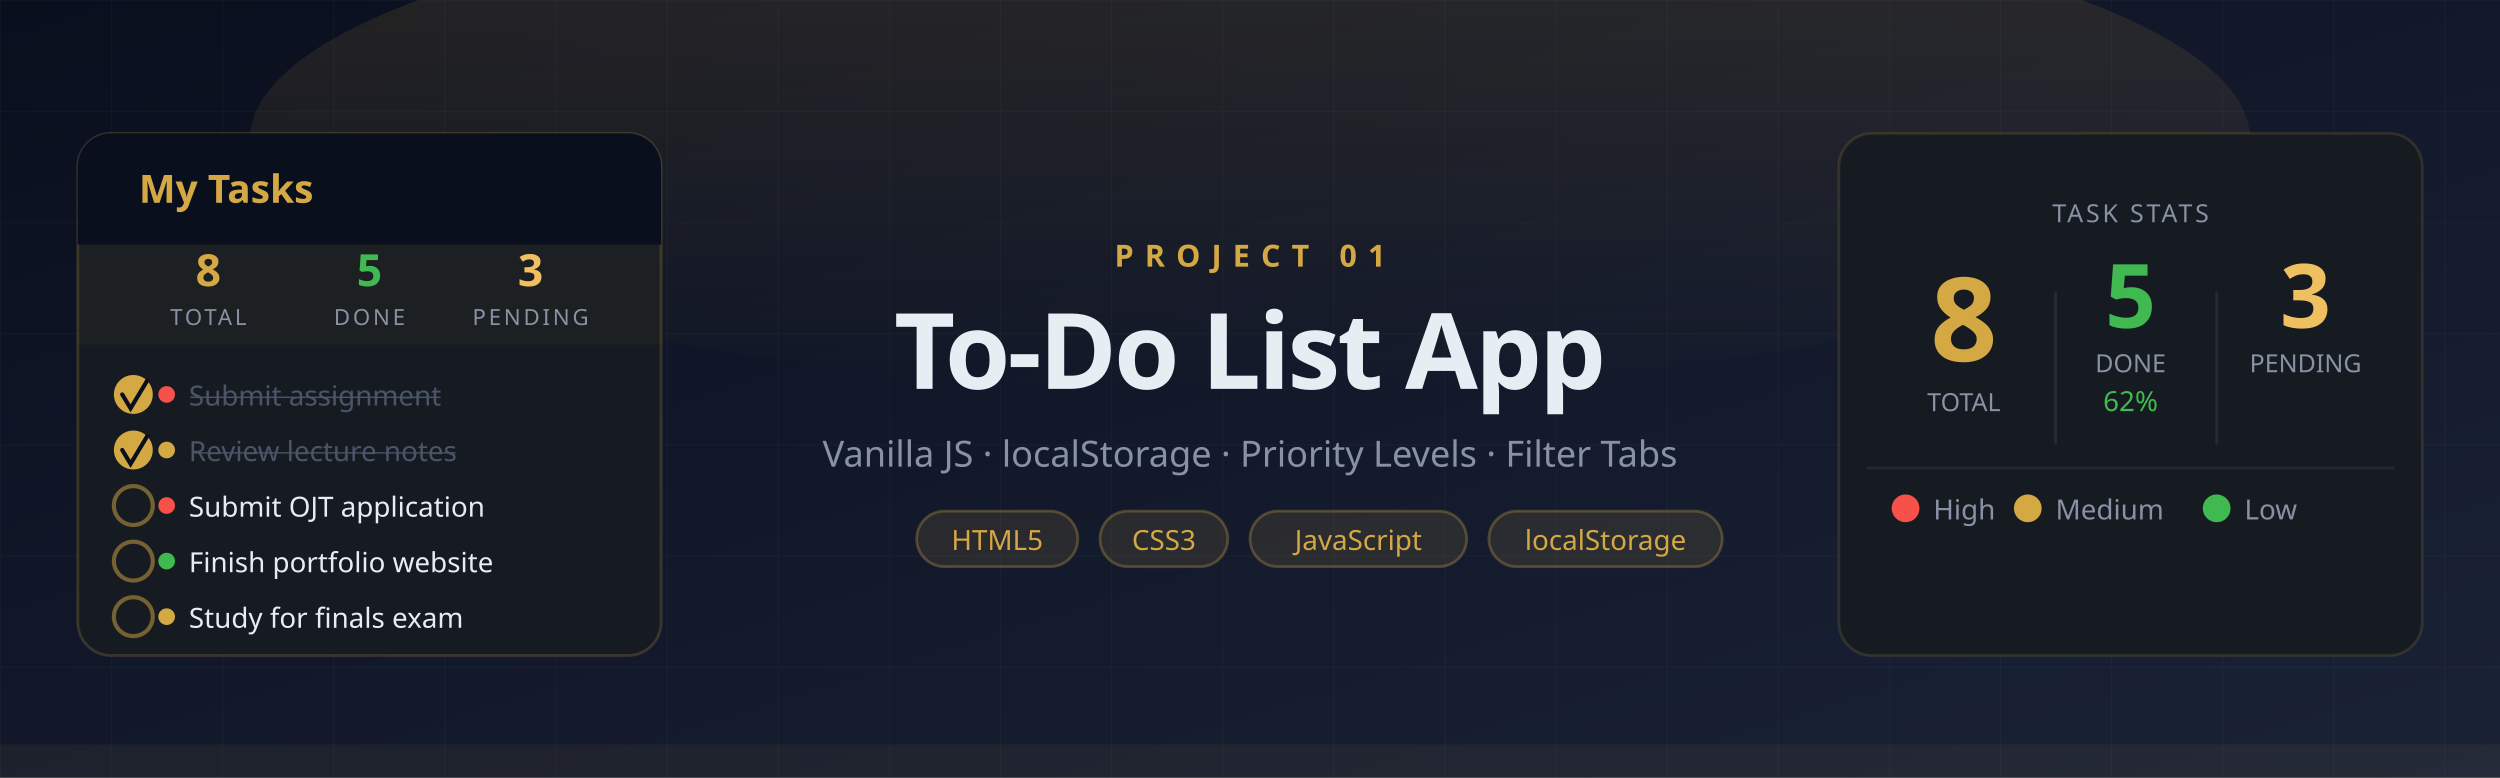
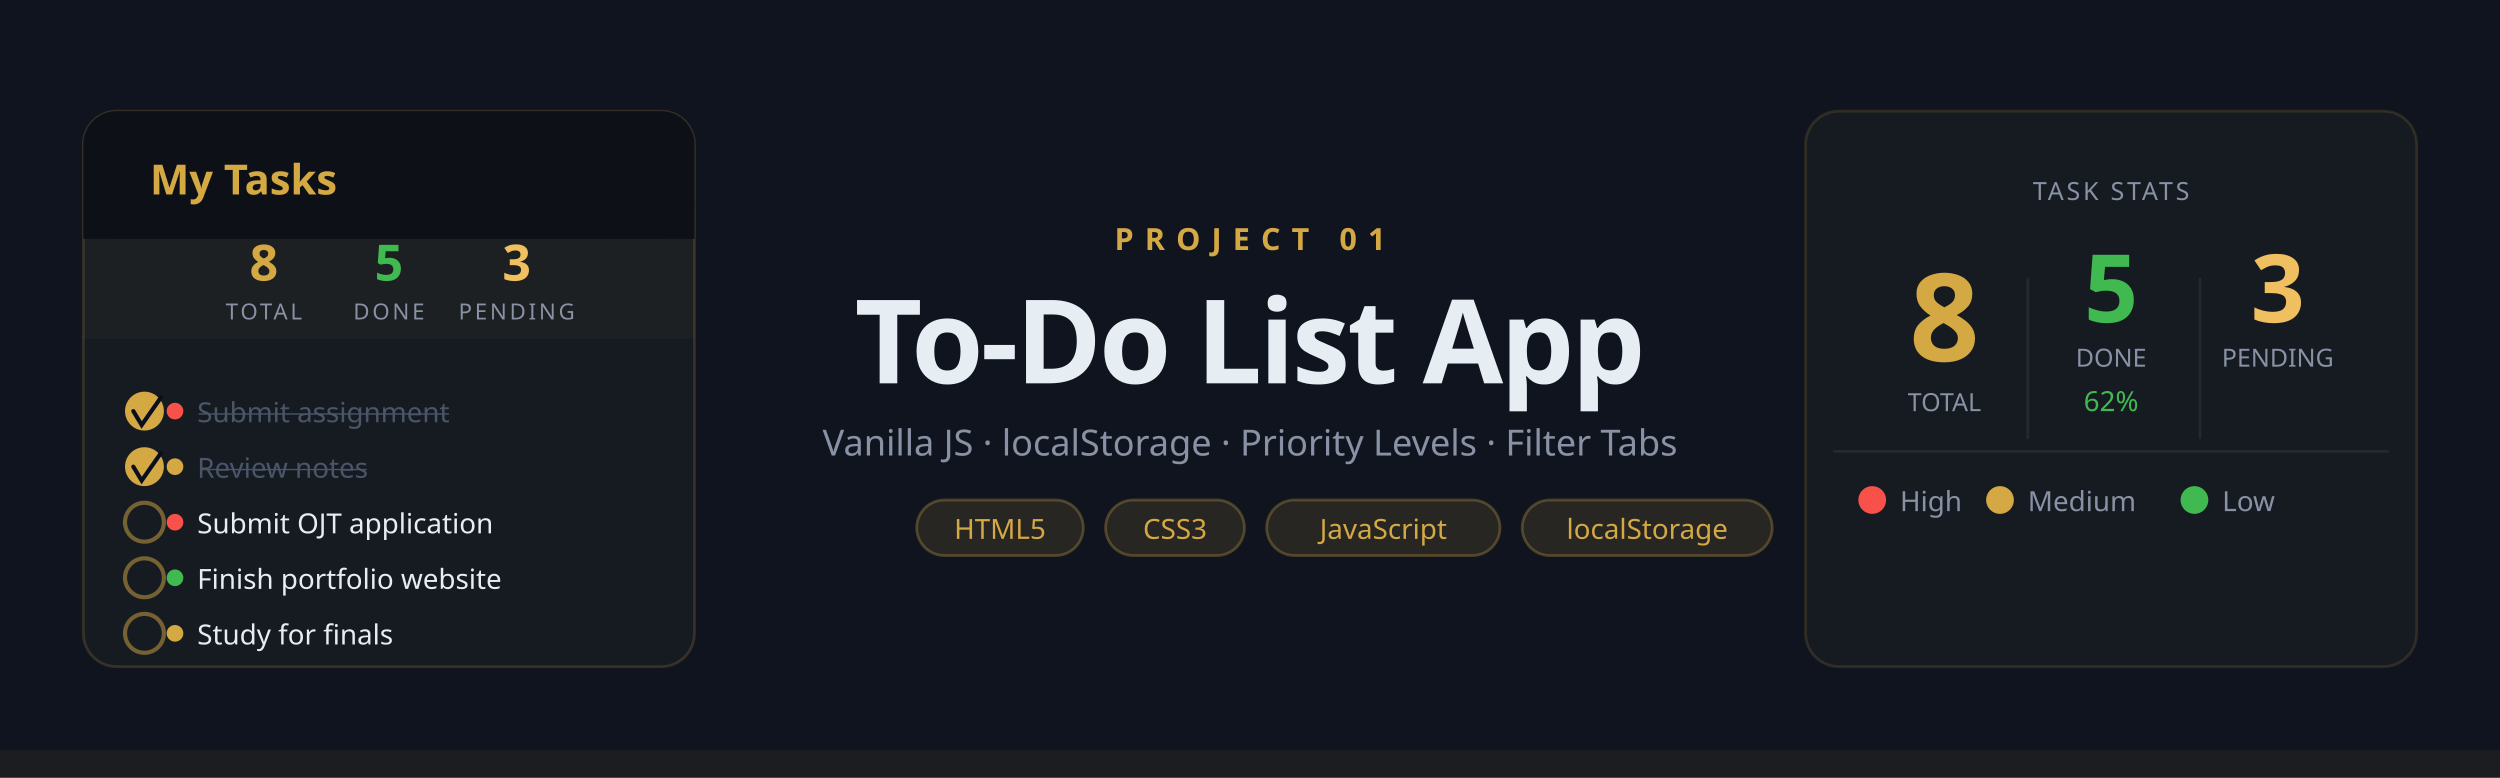
- <svg xmlns="http://www.w3.org/2000/svg" viewBox="0 0 900 280" font-family="'Segoe UI', system-ui, sans-serif">
-   <defs>
-     <linearGradient id="bg" x1="0" y1="0" x2="1" y2="1">
-       <stop offset="0%" stop-color="#0a0f1e" />
-       <stop offset="100%" stop-color="#1a2236" />
-     </linearGradient>
-     <linearGradient id="glow" x1="0" y1="0" x2="0" y2="1">
-       <stop offset="0%" stop-color="#d4a843" stop-opacity="0.15" />
-       <stop offset="100%" stop-color="#d4a843" stop-opacity="0" />
-     </linearGradient>
-   </defs>
-   <rect width="900" height="280" fill="url(#bg)" />
-   <ellipse cx="450" cy="50" rx="360" ry="90" fill="url(#glow)" />
-   <pattern id="grid" width="40" height="40" patternUnits="userSpaceOnUse">
-     <path d="M 40 0 L 0 0 0 40" fill="none" stroke="#ffffff" stroke-width="0.4" stroke-opacity="0.04" />
-   </pattern>
-   <rect width="900" height="280" fill="url(#grid)" />
-   <rect x="28" y="48" width="210" height="188" rx="12" fill="#161b22" stroke="#d4a843" stroke-width="1" stroke-opacity="0.2" />
-   <rect x="28" y="48" width="210" height="40" rx="12" fill="#0a0f1e" />
-   <rect x="28" y="76" width="210" height="12" fill="#0a0f1e" />
-   <text x="50" y="73" font-size="14" font-weight="700" fill="#d4a843">My Tasks</text>
-   <rect x="28" y="88" width="210" height="36" fill="#d4a843" fill-opacity="0.04" />
-   <text x="75" y="103" font-size="16" font-weight="700" fill="#d4a843" text-anchor="middle">8</text>
-   <text x="75" y="117" font-size="8" fill="#8892a4" text-anchor="middle" letter-spacing="1">TOTAL</text>
-   <text x="133" y="103" font-size="16" font-weight="700" fill="#3fb950" text-anchor="middle">5</text>
-   <text x="133" y="117" font-size="8" fill="#8892a4" text-anchor="middle" letter-spacing="1">DONE</text>
-   <text x="191" y="103" font-size="16" font-weight="700" fill="#f0c060" text-anchor="middle">3</text>
-   <text x="191" y="117" font-size="8" fill="#8892a4" text-anchor="middle" letter-spacing="1">PENDING</text>
-   <circle cx="48" cy="142" r="7" fill="#d4a843" />
-   <polyline points="44,142 47,147 53,137" fill="none" stroke="#0a0f1e" stroke-width="1.5" stroke-linecap="round" />
-   <circle cx="60" cy="142" r="3" fill="#f85149" />
-   <text x="68" y="146" font-size="10" fill="#4a5568" text-decoration="line-through">Submit assignment</text>
-   <circle cx="48" cy="162" r="7" fill="#d4a843" />
-   <polyline points="44,162 47,167 53,157" fill="none" stroke="#0a0f1e" stroke-width="1.5" stroke-linecap="round" />
-   <circle cx="60" cy="162" r="3" fill="#d4a843" />
-   <text x="68" y="166" font-size="10" fill="#4a5568" text-decoration="line-through">Review lecture notes</text>
-   <circle cx="48" cy="182" r="7" fill="none" stroke="#d4a843" stroke-width="1.5" stroke-opacity="0.5" />
-   <circle cx="60" cy="182" r="3" fill="#f85149" />
-   <text x="68" y="186" font-size="10" fill="#e6edf3">Submit OJT application</text>
-   <circle cx="48" cy="202" r="7" fill="none" stroke="#d4a843" stroke-width="1.5" stroke-opacity="0.5" />
-   <circle cx="60" cy="202" r="3" fill="#3fb950" />
-   <text x="68" y="206" font-size="10" fill="#e6edf3">Finish portfolio website</text>
-   <circle cx="48" cy="222" r="7" fill="none" stroke="#d4a843" stroke-width="1.5" stroke-opacity="0.5" />
-   <circle cx="60" cy="222" r="3" fill="#d4a843" />
-   <text x="68" y="226" font-size="10" fill="#e6edf3">Study for finals exam</text>
-   <text x="450" y="96" font-size="11" font-weight="600" fill="#d4a843" text-anchor="middle" letter-spacing="4">PROJECT 01</text>
-   <text x="450" y="140" font-size="38" font-weight="900" fill="#e6edf3" text-anchor="middle" letter-spacing="-1">To-Do List App</text>
-   <text x="450" y="168" font-size="13" fill="#8892a4" text-anchor="middle">Vanilla JS · localStorage · Priority Levels · Filter Tabs</text>
-   <rect x="330" y="184" width="58" height="20" rx="10" fill="#d4a843" fill-opacity="0.12" stroke="#d4a843" stroke-width="1" stroke-opacity="0.3" />
-   <text x="359" y="198" font-size="10" fill="#d4a843" text-anchor="middle">HTML5</text>
-   <rect x="396" y="184" width="46" height="20" rx="10" fill="#d4a843" fill-opacity="0.12" stroke="#d4a843" stroke-width="1" stroke-opacity="0.3" />
-   <text x="419" y="198" font-size="10" fill="#d4a843" text-anchor="middle">CSS3</text>
-   <rect x="450" y="184" width="78" height="20" rx="10" fill="#d4a843" fill-opacity="0.12" stroke="#d4a843" stroke-width="1" stroke-opacity="0.3" />
-   <text x="489" y="198" font-size="10" fill="#d4a843" text-anchor="middle">JavaScript</text>
-   <rect x="536" y="184" width="84" height="20" rx="10" fill="#d4a843" fill-opacity="0.12" stroke="#d4a843" stroke-width="1" stroke-opacity="0.3" />
-   <text x="578" y="198" font-size="10" fill="#d4a843" text-anchor="middle">localStorage</text>
-   <rect x="662" y="48" width="210" height="188" rx="12" fill="#161b22" stroke="#d4a843" stroke-width="1" stroke-opacity="0.15" />
-   <text x="767" y="80" font-size="9" fill="#8892a4" text-anchor="middle" letter-spacing="1">TASK STATS</text>
-   <text x="707" y="130" font-size="42" font-weight="900" fill="#d4a843" text-anchor="middle">8</text>
-   <text x="707" y="148" font-size="9" fill="#8892a4" text-anchor="middle">TOTAL</text>
-   <line x1="740" y1="105" x2="740" y2="160" stroke="#ffffff" stroke-opacity="0.07" stroke-width="1" />
-   <text x="767" y="118" font-size="32" font-weight="900" fill="#3fb950" text-anchor="middle">5</text>
-   <text x="767" y="134" font-size="9" fill="#8892a4" text-anchor="middle">DONE</text>
-   <text x="767" y="148" font-size="10" fill="#3fb950" text-anchor="middle">62%</text>
-   <line x1="798" y1="105" x2="798" y2="160" stroke="#ffffff" stroke-opacity="0.07" stroke-width="1" />
-   <text x="830" y="118" font-size="32" font-weight="900" fill="#f0c060" text-anchor="middle">3</text>
-   <text x="830" y="134" font-size="9" fill="#8892a4" text-anchor="middle">PENDING</text>
-   <rect x="672" y="168" width="190" height="1" fill="#ffffff" fill-opacity="0.06" />
-   <circle cx="686" cy="183" r="5" fill="#f85149" />
-   <text x="696" y="187" font-size="10" fill="#8892a4">High</text>
-   <circle cx="730" cy="183" r="5" fill="#d4a843" />
-   <text x="740" y="187" font-size="10" fill="#8892a4">Medium</text>
-   <circle cx="798" cy="183" r="5" fill="#3fb950" />
-   <text x="808" y="187" font-size="10" fill="#8892a4">Low</text>
-   <rect x="0" y="268" width="900" height="12" fill="#d4a843" fill-opacity="0.06" />
+ <svg xmlns="http://www.w3.org/2000/svg" viewBox="0 0 900 280" font-family="'Segoe UI',sans-serif">
+   <rect width="900" height="280" fill="#0a0f1e" />
+   <rect x="0" y="0" width="900" height="280" fill="#d4a843" fill-opacity=".03" />
+   <rect x="30" y="40" width="220" height="200" rx="12" fill="#161b22" stroke="#d4a843" stroke-opacity=".18" stroke-width="1" />
+   <rect x="30" y="40" width="220" height="46" rx="12" fill="#0d1117" />
+   <rect x="30" y="74" width="220" height="12" fill="#0d1117" />
+   <text x="54" y="70" font-size="15" font-weight="700" fill="#d4a843">My Tasks</text>
+   <rect x="30" y="86" width="220" height="36" fill="#d4a843" fill-opacity=".04" />
+   <text x="95" y="101" font-size="18" font-weight="700" fill="#d4a843" text-anchor="middle">8</text>
+   <text x="95" y="115" font-size="8" fill="#8892a4" text-anchor="middle" letter-spacing="1">TOTAL</text>
+   <text x="140" y="101" font-size="18" font-weight="700" fill="#3fb950" text-anchor="middle">5</text>
+   <text x="140" y="115" font-size="8" fill="#8892a4" text-anchor="middle" letter-spacing="1">DONE</text>
+   <text x="186" y="101" font-size="18" font-weight="700" fill="#f0c060" text-anchor="middle">3</text>
+   <text x="186" y="115" font-size="8" fill="#8892a4" text-anchor="middle" letter-spacing="1">PENDING</text>
+   <circle cx="52" cy="148" r="7" fill="#d4a843" />
+   <polyline points="48,148 51,153 58,143" fill="none" stroke="#0a0f1e" stroke-width="1.5" stroke-linecap="round" />
+   <circle cx="63" cy="148" r="3" fill="#f85149" />
+   <text x="71" y="152" font-size="10" fill="#4a5568" text-decoration="line-through">Submit assignment</text>
+   <circle cx="52" cy="168" r="7" fill="#d4a843" />
+   <polyline points="48,168 51,173 58,163" fill="none" stroke="#0a0f1e" stroke-width="1.5" stroke-linecap="round" />
+   <circle cx="63" cy="168" r="3" fill="#d4a843" />
+   <text x="71" y="172" font-size="10" fill="#4a5568" text-decoration="line-through">Review notes</text>
+   <circle cx="52" cy="188" r="7" fill="none" stroke="#d4a843" stroke-width="1.5" stroke-opacity=".5" />
+   <circle cx="63" cy="188" r="3" fill="#f85149" />
+   <text x="71" y="192" font-size="10" fill="#e6edf3">Submit OJT application</text>
+   <circle cx="52" cy="208" r="7" fill="none" stroke="#d4a843" stroke-width="1.5" stroke-opacity=".5" />
+   <circle cx="63" cy="208" r="3" fill="#3fb950" />
+   <text x="71" y="212" font-size="10" fill="#e6edf3">Finish portfolio website</text>
+   <circle cx="52" cy="228" r="7" fill="none" stroke="#d4a843" stroke-width="1.5" stroke-opacity=".5" />
+   <circle cx="63" cy="228" r="3" fill="#d4a843" />
+   <text x="71" y="232" font-size="10" fill="#e6edf3">Study for finals</text>
+   <text x="450" y="90" font-size="11" font-weight="600" fill="#d4a843" text-anchor="middle" letter-spacing="4">PROJECT  01</text>
+   <text x="450" y="138" font-size="42" font-weight="900" fill="#e6edf3" text-anchor="middle" letter-spacing="-1">To-Do List App</text>
+   <text x="450" y="164" font-size="13" fill="#8892a4" text-anchor="middle">Vanilla JS · localStorage · Priority Levels · Filter Tabs</text>
+   <rect x="330" y="180" width="60" height="20" rx="10" fill="#d4a843" fill-opacity=".12" stroke="#d4a843" stroke-opacity=".3" stroke-width="1" />
+   <text x="360" y="194" font-size="10" fill="#d4a843" text-anchor="middle">HTML5</text>
+   <rect x="398" y="180" width="50" height="20" rx="10" fill="#d4a843" fill-opacity=".12" stroke="#d4a843" stroke-opacity=".3" stroke-width="1" />
+   <text x="423" y="194" font-size="10" fill="#d4a843" text-anchor="middle">CSS3</text>
+   <rect x="456" y="180" width="84" height="20" rx="10" fill="#d4a843" fill-opacity=".12" stroke="#d4a843" stroke-opacity=".3" stroke-width="1" />
+   <text x="498" y="194" font-size="10" fill="#d4a843" text-anchor="middle">JavaScript</text>
+   <rect x="548" y="180" width="90" height="20" rx="10" fill="#d4a843" fill-opacity=".12" stroke="#d4a843" stroke-opacity=".3" stroke-width="1" />
+   <text x="593" y="194" font-size="10" fill="#d4a843" text-anchor="middle">localStorage</text>
+   <rect x="650" y="40" width="220" height="200" rx="12" fill="#161b22" stroke="#d4a843" stroke-opacity=".15" stroke-width="1" />
+   <text x="760" y="72" font-size="9" fill="#8892a4" text-anchor="middle" letter-spacing="1">TASK STATS</text>
+   <text x="700" y="130" font-size="44" font-weight="900" fill="#d4a843" text-anchor="middle">8</text>
+   <text x="700" y="148" font-size="9" fill="#8892a4" text-anchor="middle">TOTAL</text>
+   <line x1="730" y1="100" x2="730" y2="158" stroke="#ffffff" stroke-opacity=".06" stroke-width="1" />
+   <text x="760" y="116" font-size="34" font-weight="900" fill="#3fb950" text-anchor="middle">5</text>
+   <text x="760" y="132" font-size="9" fill="#8892a4" text-anchor="middle">DONE</text>
+   <text x="760" y="148" font-size="10" fill="#3fb950" text-anchor="middle">62%</text>
+   <line x1="792" y1="100" x2="792" y2="158" stroke="#ffffff" stroke-opacity=".06" stroke-width="1" />
+   <text x="820" y="116" font-size="34" font-weight="900" fill="#f0c060" text-anchor="middle">3</text>
+   <text x="820" y="132" font-size="9" fill="#8892a4" text-anchor="middle">PENDING</text>
+   <rect x="660" y="162" width="200" height="1" fill="#ffffff" fill-opacity=".06" />
+   <circle cx="674" cy="180" r="5" fill="#f85149" />
+   <text x="684" y="184" font-size="10" fill="#8892a4">High</text>
+   <circle cx="720" cy="180" r="5" fill="#d4a843" />
+   <text x="730" y="184" font-size="10" fill="#8892a4">Medium</text>
+   <circle cx="790" cy="180" r="5" fill="#3fb950" />
+   <text x="800" y="184" font-size="10" fill="#8892a4">Low</text>
+   <rect x="0" y="270" width="900" height="10" fill="#d4a843" fill-opacity=".06" />
</svg>
